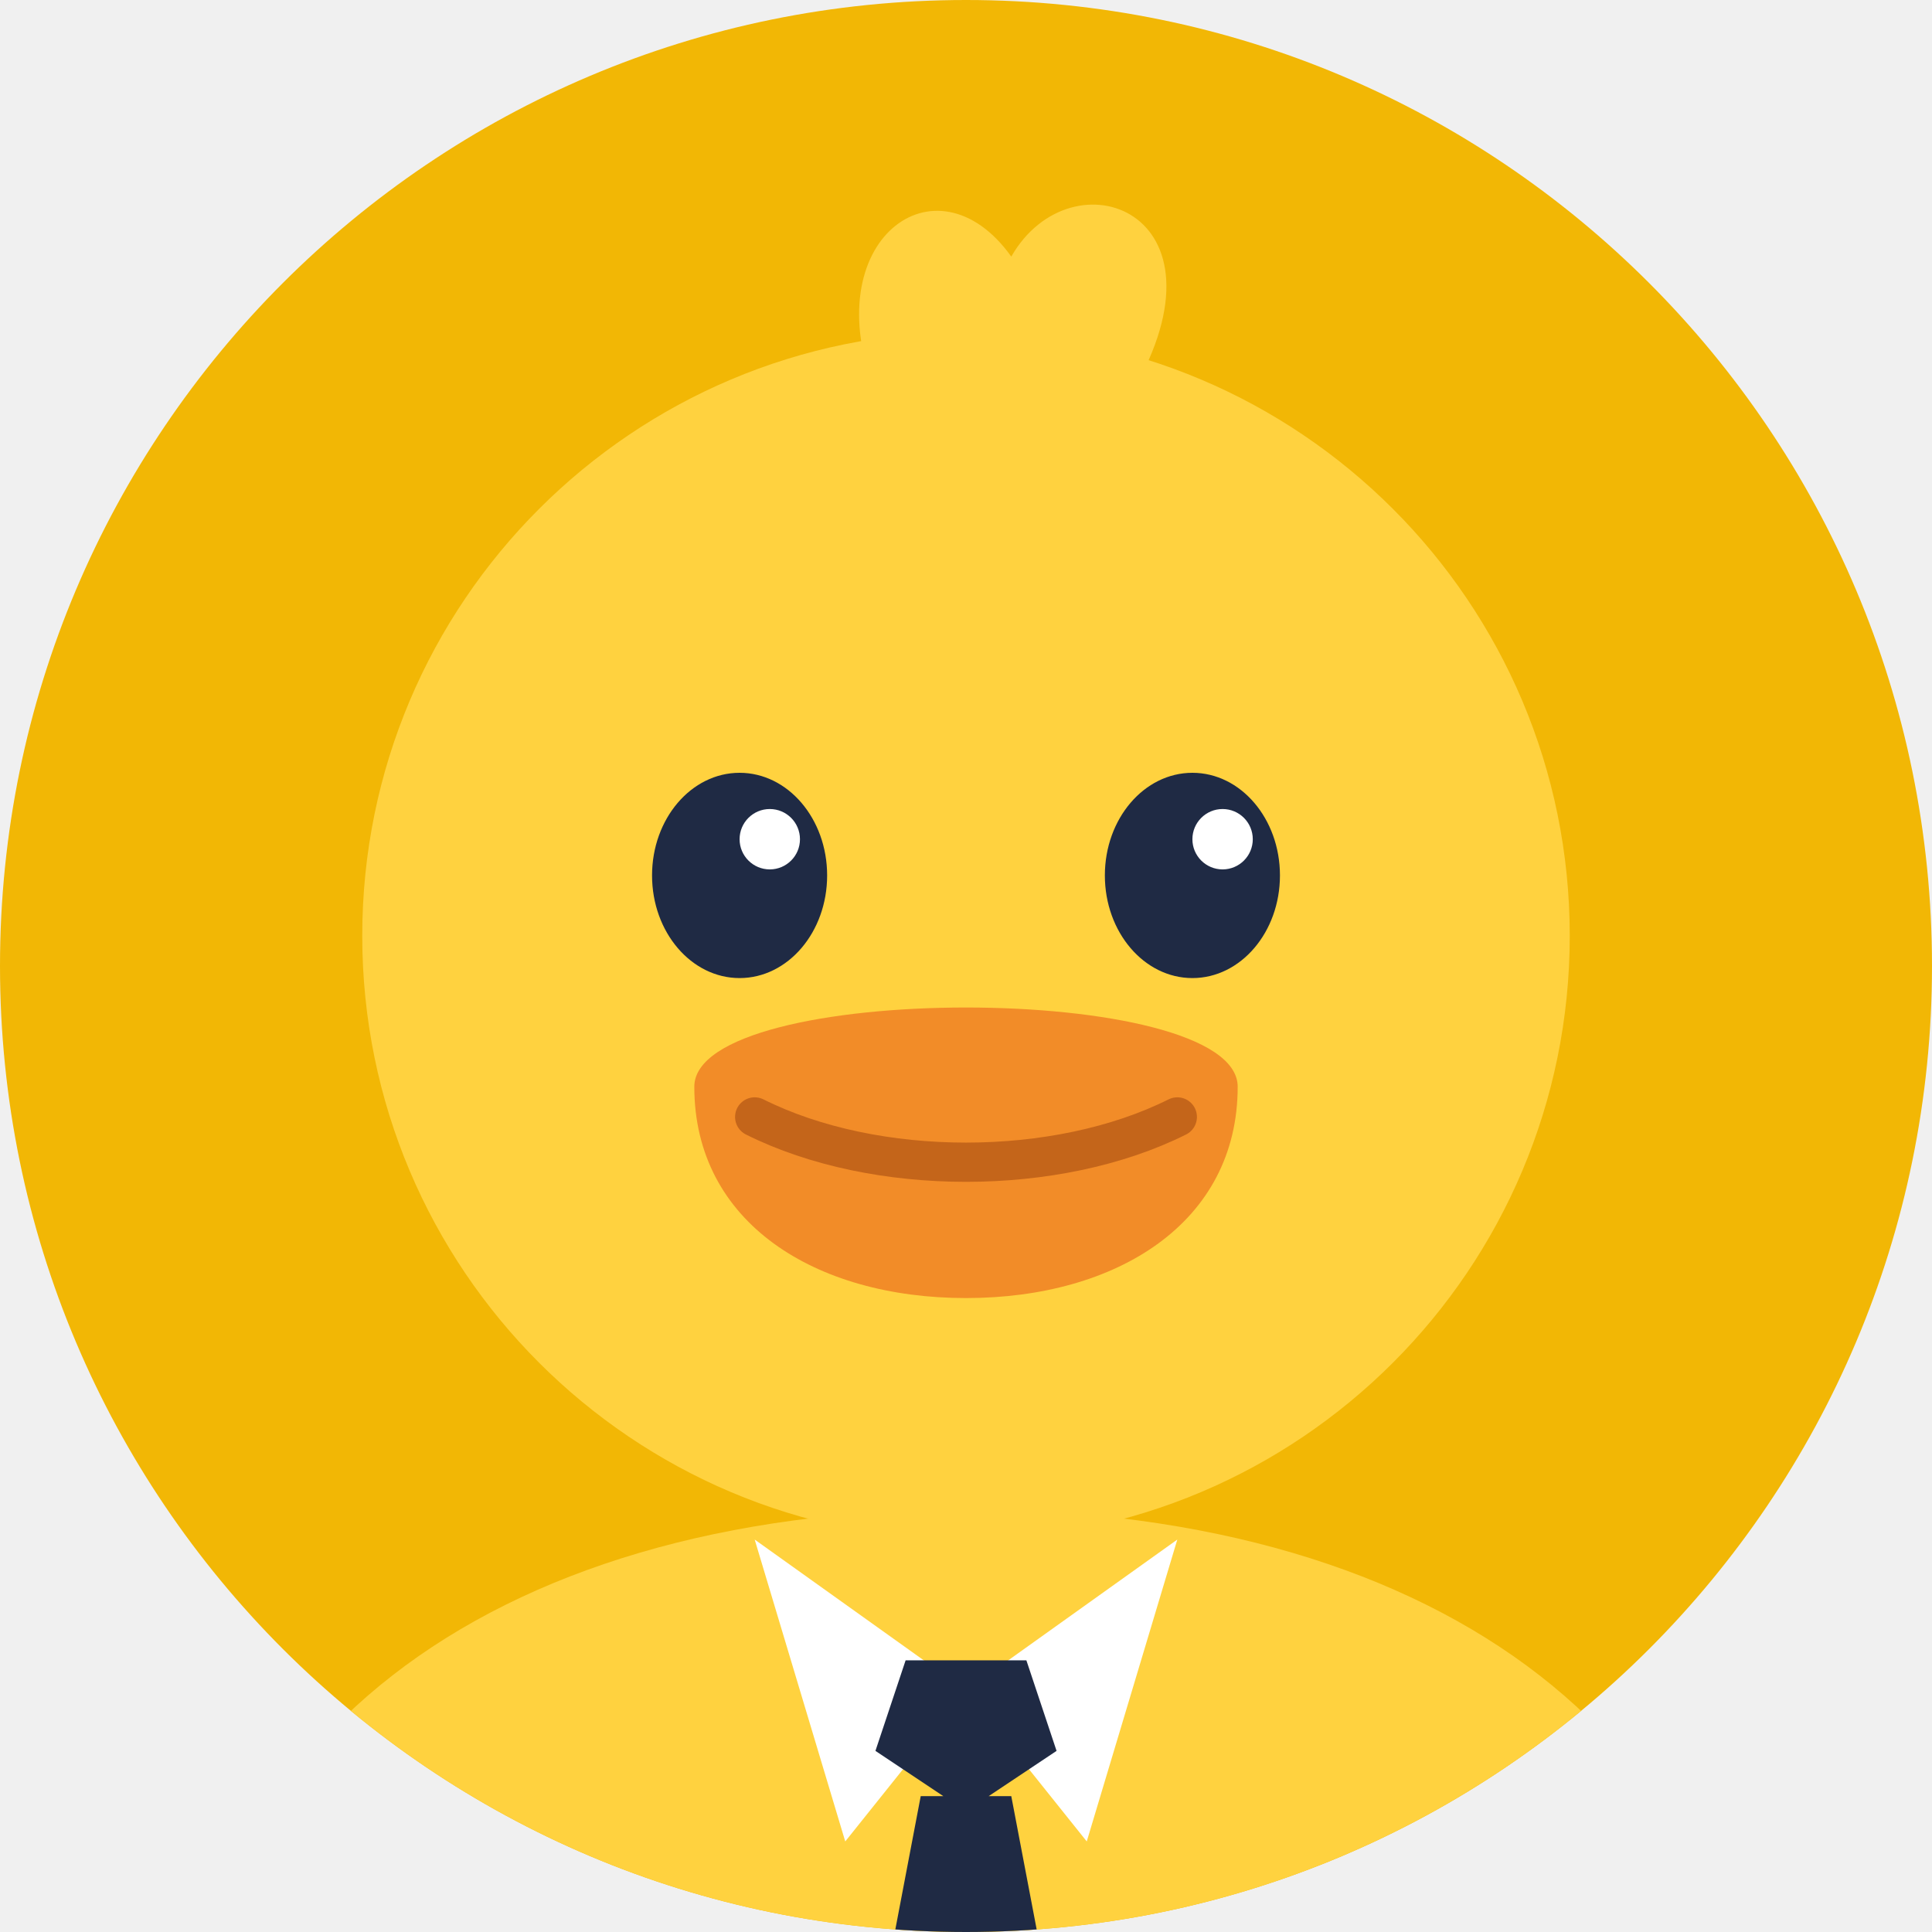
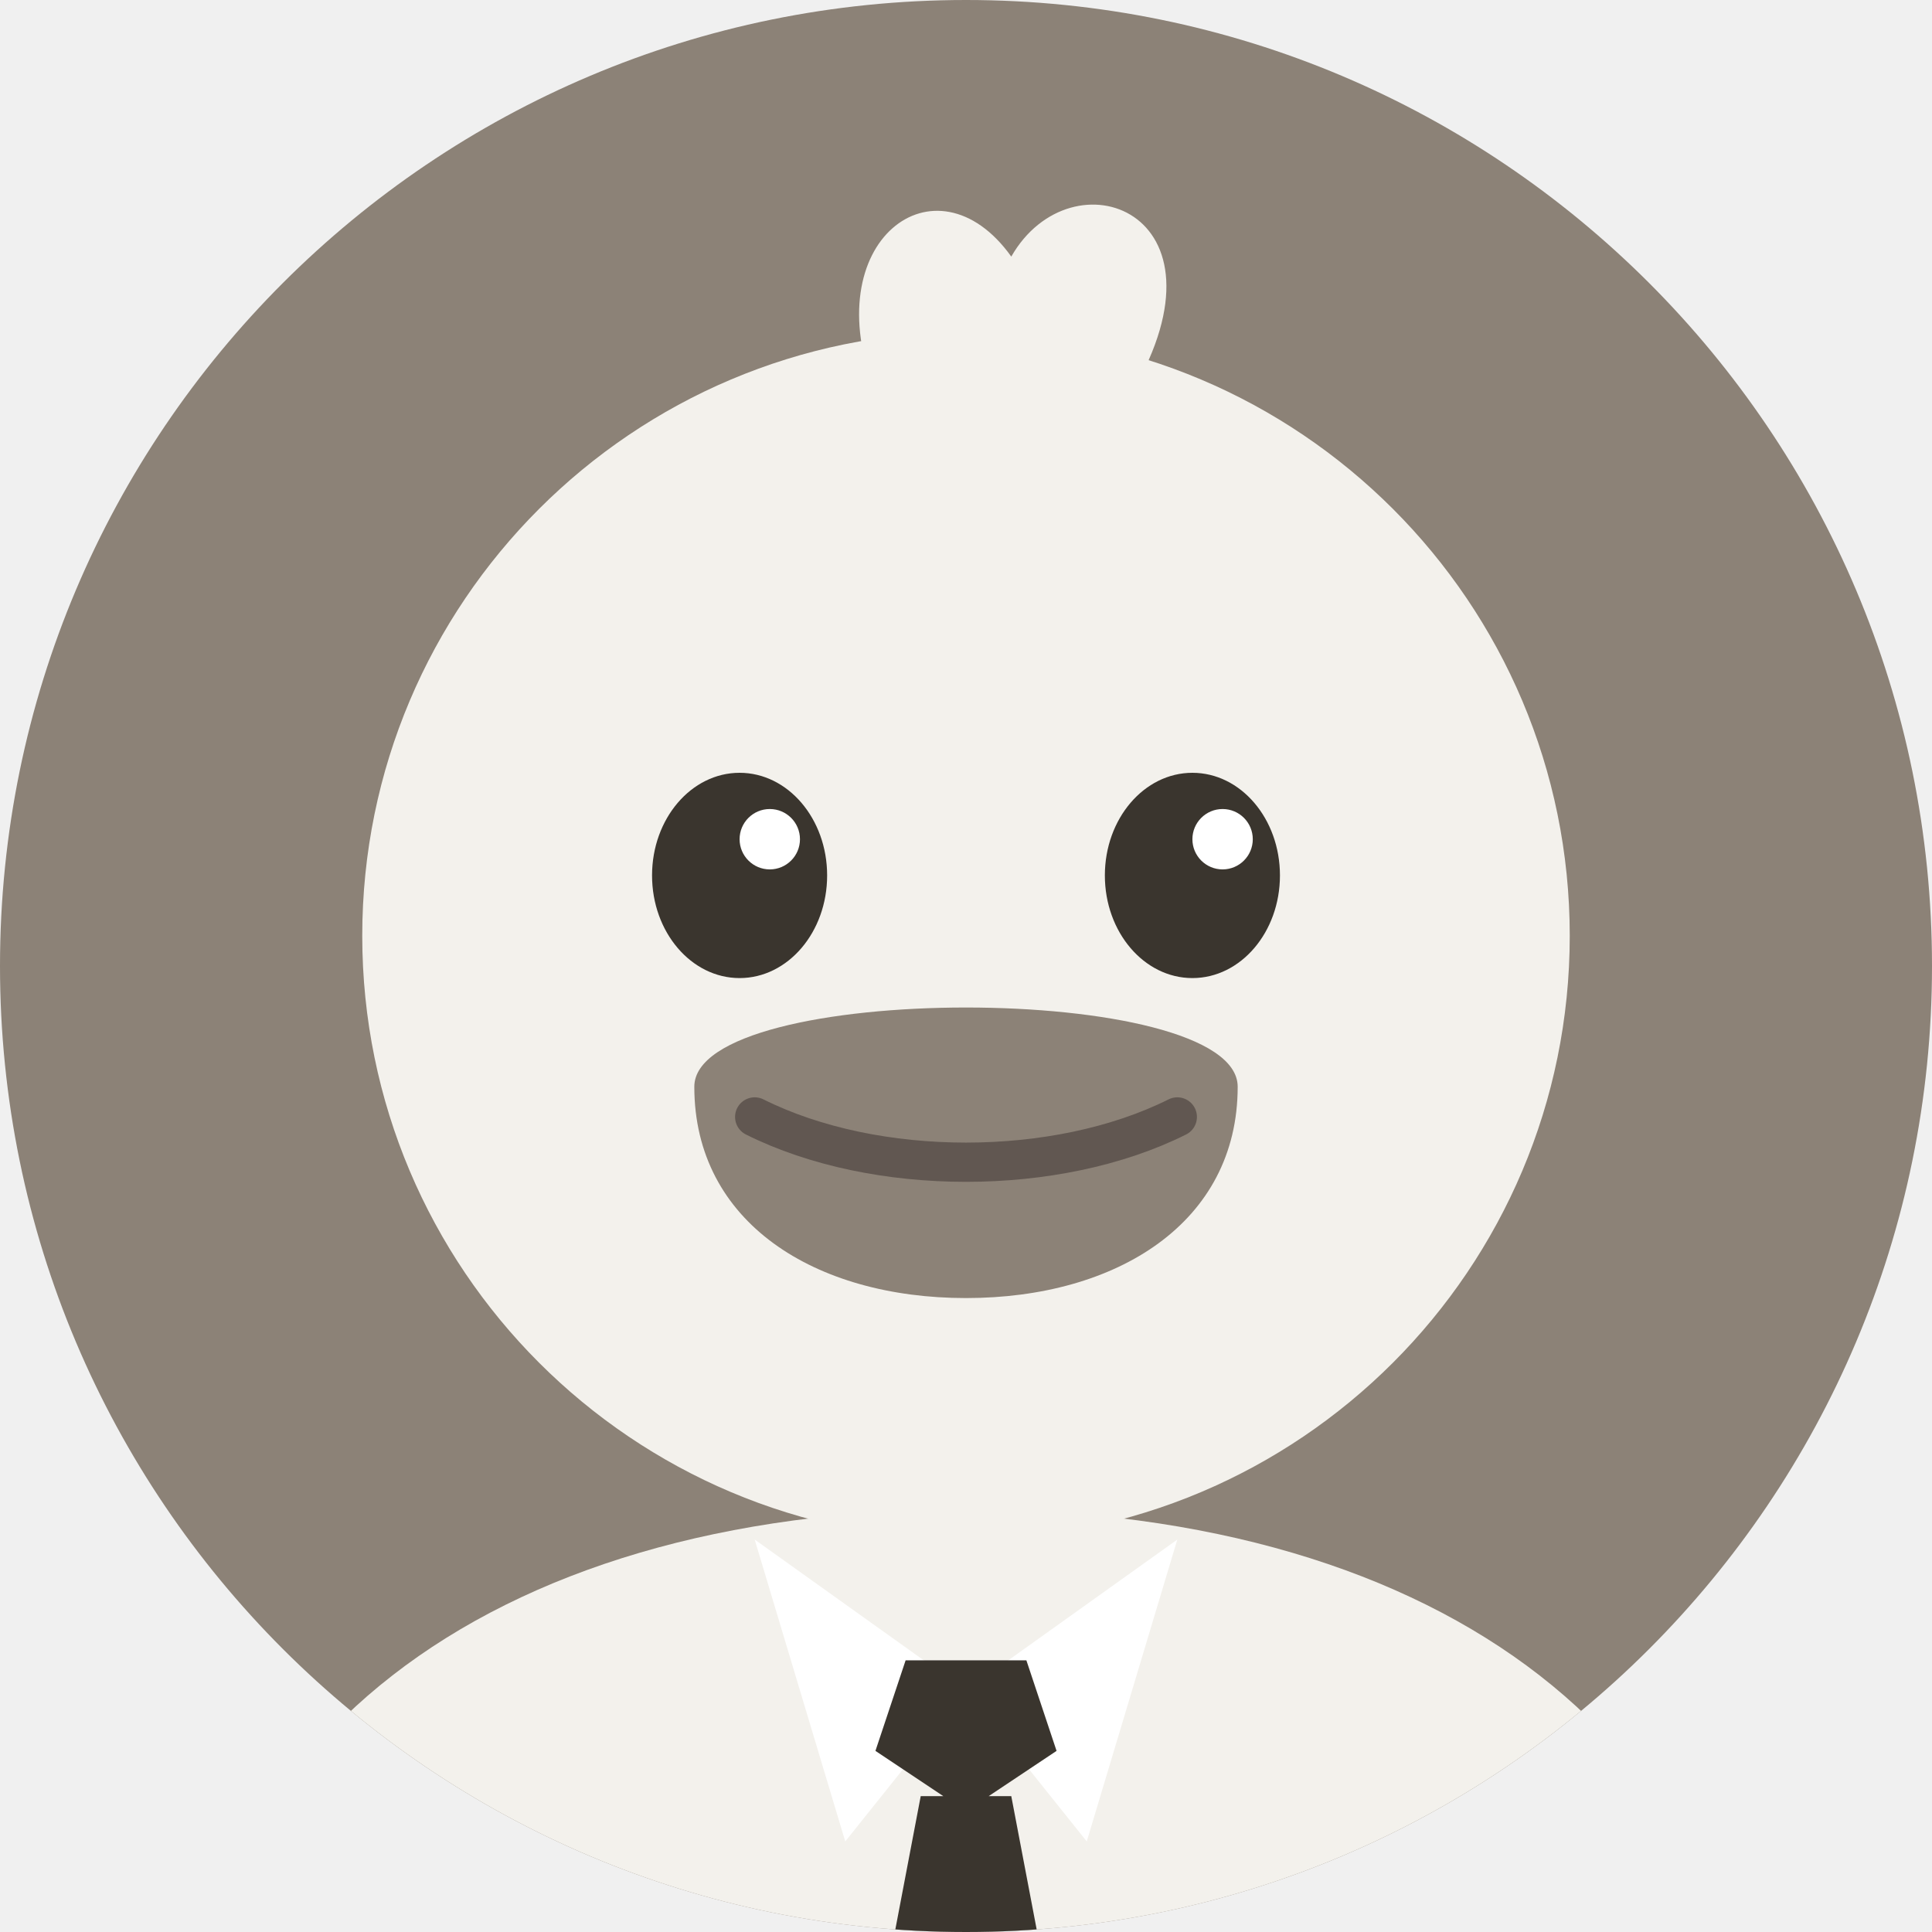
- <svg xmlns="http://www.w3.org/2000/svg" viewBox="0 0 64 64" role="img" aria-label="เลขาเป็ด">
+ <svg xmlns="http://www.w3.org/2000/svg" viewBox="0 0 64 64" role="img" aria-label="IPED">
  <defs>
    <clipPath id="c">
      <circle cx="32" cy="32" r="32" />
    </clipPath>
  </defs>
  <g clip-path="url(#c)">
-     <rect width="64" height="64" fill="#F2B705" />
-     <path d="M32 50C48 50 58 58 58 70H6C6 58 16 50 32 50Z" fill="#FFD23F" />
+     <rect width="64" height="64" fill="#8c8277" />
+     <path d="M32 50C48 50 58 58 58 70H6C6 58 16 50 32 50Z" fill="#f3f1ec" />
    <path d="M25 51L32 56L28 61Z M39 51L32 56L36 61Z" fill="#fff" />
-     <path d="M30 55H34L35 58L32 60L29 58Z M30.5 59.5H33.5L35.5 70H28.5Z" fill="#1F2A44" />
-     <circle cx="32" cy="31" r="20" fill="#FFD23F" />
-     <path d="M29 13C27 8 31 5 33.5 8.5C35.5 5 41 7 37.5 13Z" fill="#FFD23F" />
-     <ellipse cx="24.5" cy="29" rx="2.9" ry="3.4" fill="#1F2A44" />
-     <ellipse cx="39.5" cy="29" rx="2.9" ry="3.4" fill="#1F2A44" />
+     <path d="M30 55H34L35 58L32 60L29 58Z M30.5 59.5H33.5L35.5 70H28.5Z" fill="#3a352e" />
+     <circle cx="32" cy="31" r="20" fill="#f3f1ec" />
+     <path d="M29 13C27 8 31 5 33.5 8.5C35.5 5 41 7 37.5 13Z" fill="#f3f1ec" />
+     <ellipse cx="24.5" cy="29" rx="2.9" ry="3.4" fill="#3a352e" />
+     <ellipse cx="39.5" cy="29" rx="2.9" ry="3.4" fill="#3a352e" />
    <circle cx="25.5" cy="27.8" r="1" fill="#fff" />
    <circle cx="40.5" cy="27.8" r="1" fill="#fff" />
-     <path d="M23 36C23 32.5 41 32.5 41 36C41 40.5 37 43 32 43C27 43 23 40.5 23 36Z" fill="#F28C28" />
-     <path d="M25 37C29 39 35 39 39 37" stroke="#C4651A" stroke-width="1.3" fill="none" stroke-linecap="round" />
+     <path d="M23 36C23 32.5 41 32.5 41 36C41 40.5 37 43 32 43C27 43 23 40.5 23 36Z" fill="#8c8277" />
+     <path d="M25 37C29 39 35 39 39 37" stroke="#615751" stroke-width="1.3" fill="none" stroke-linecap="round" />
  </g>
</svg>
